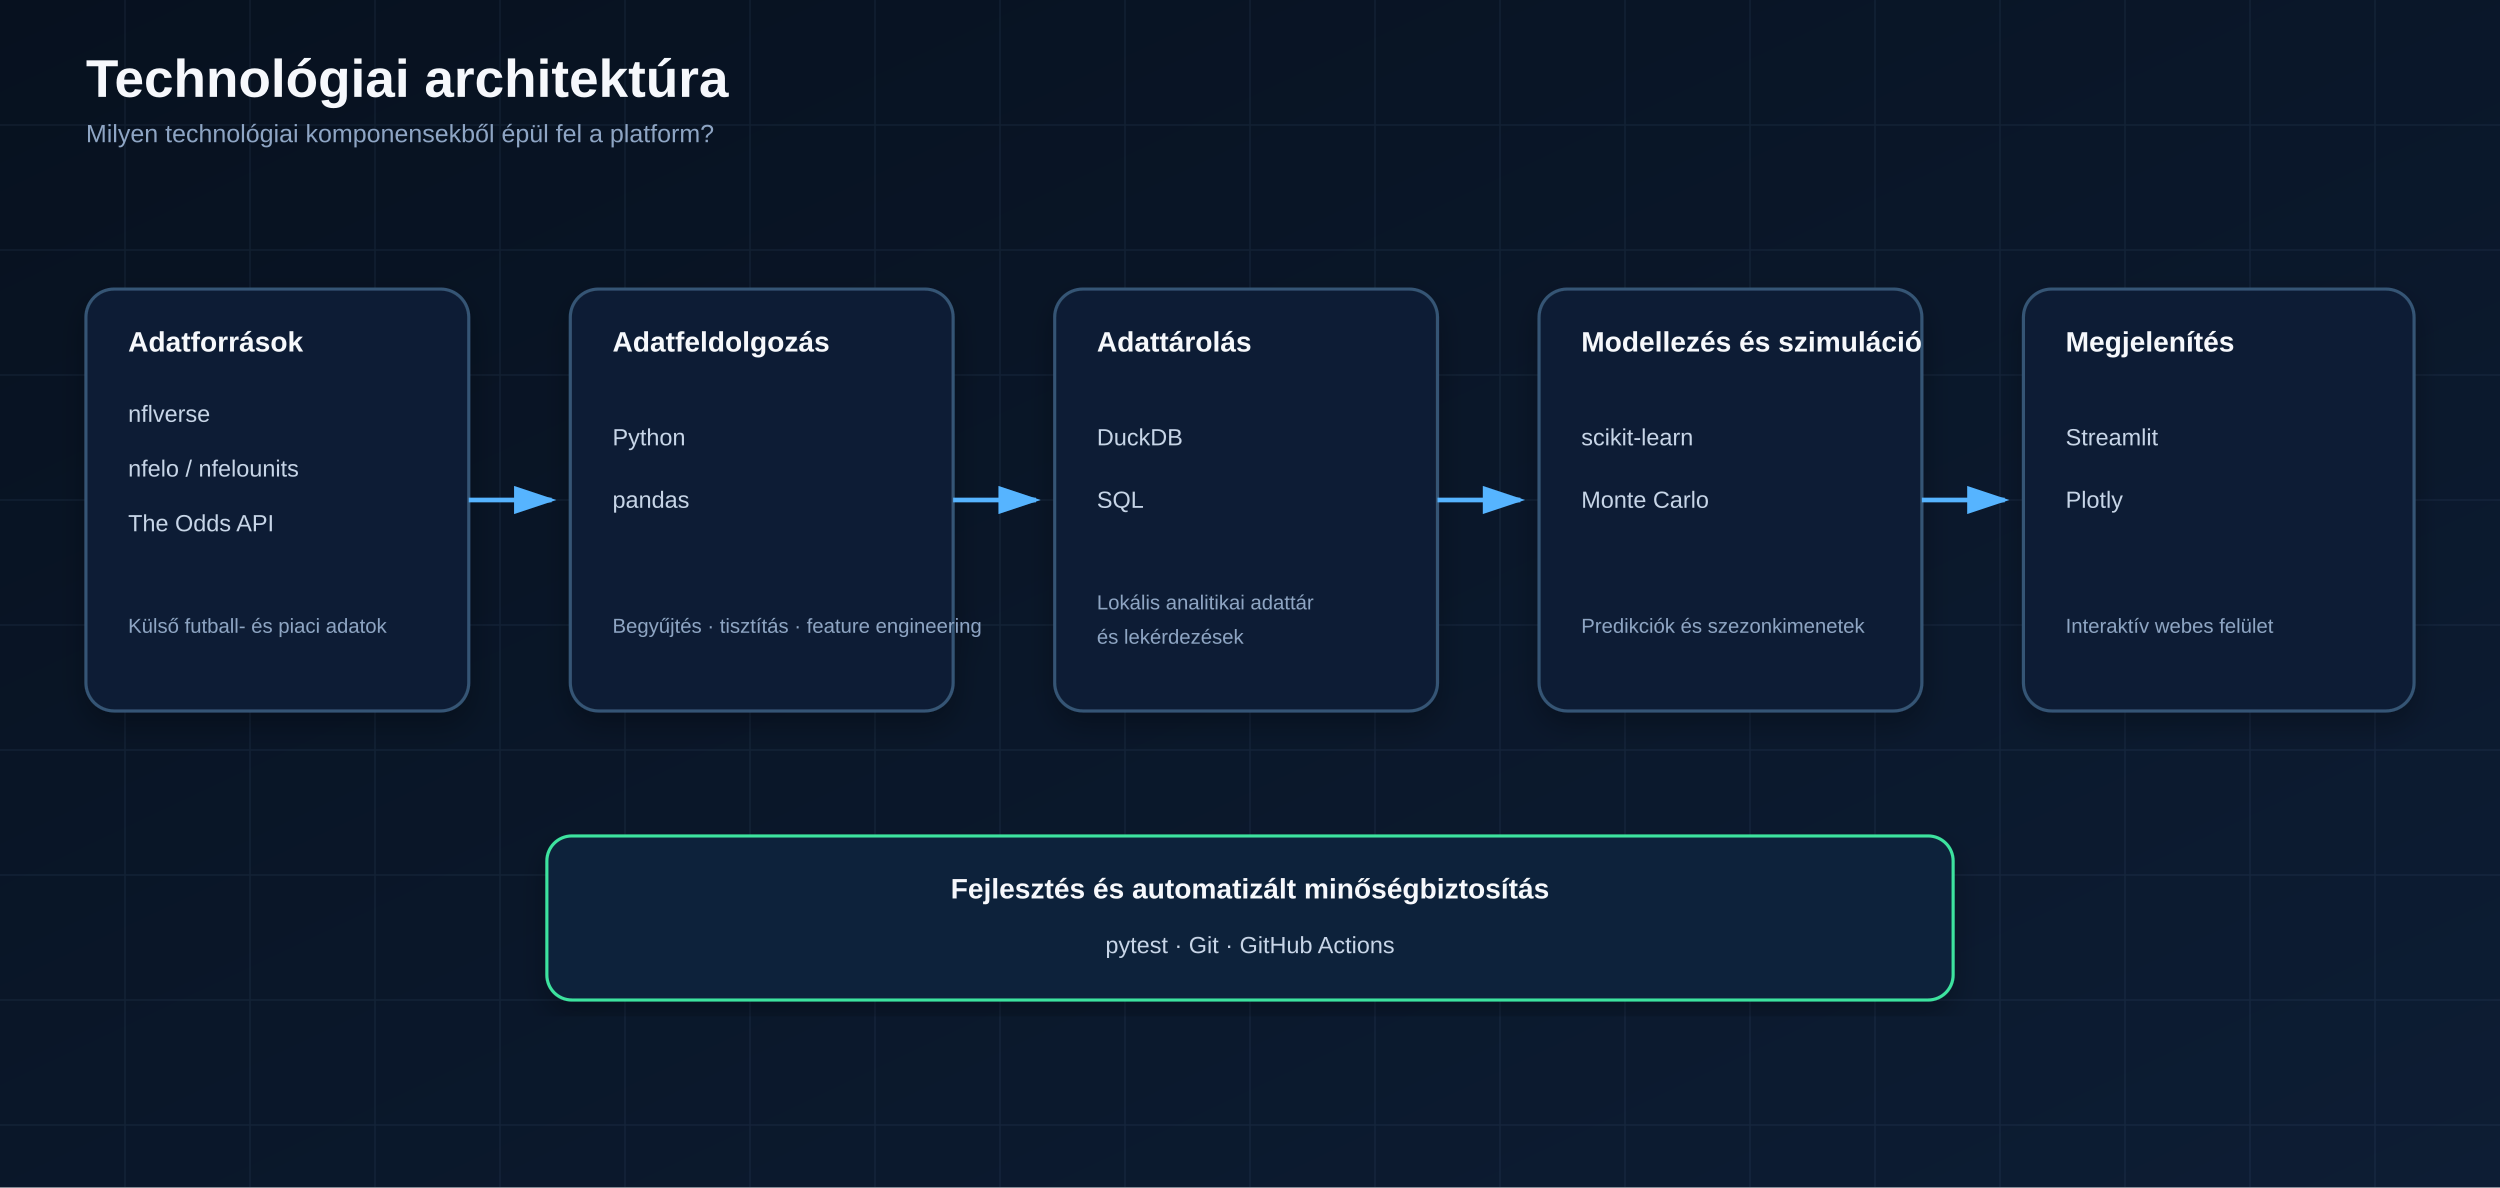
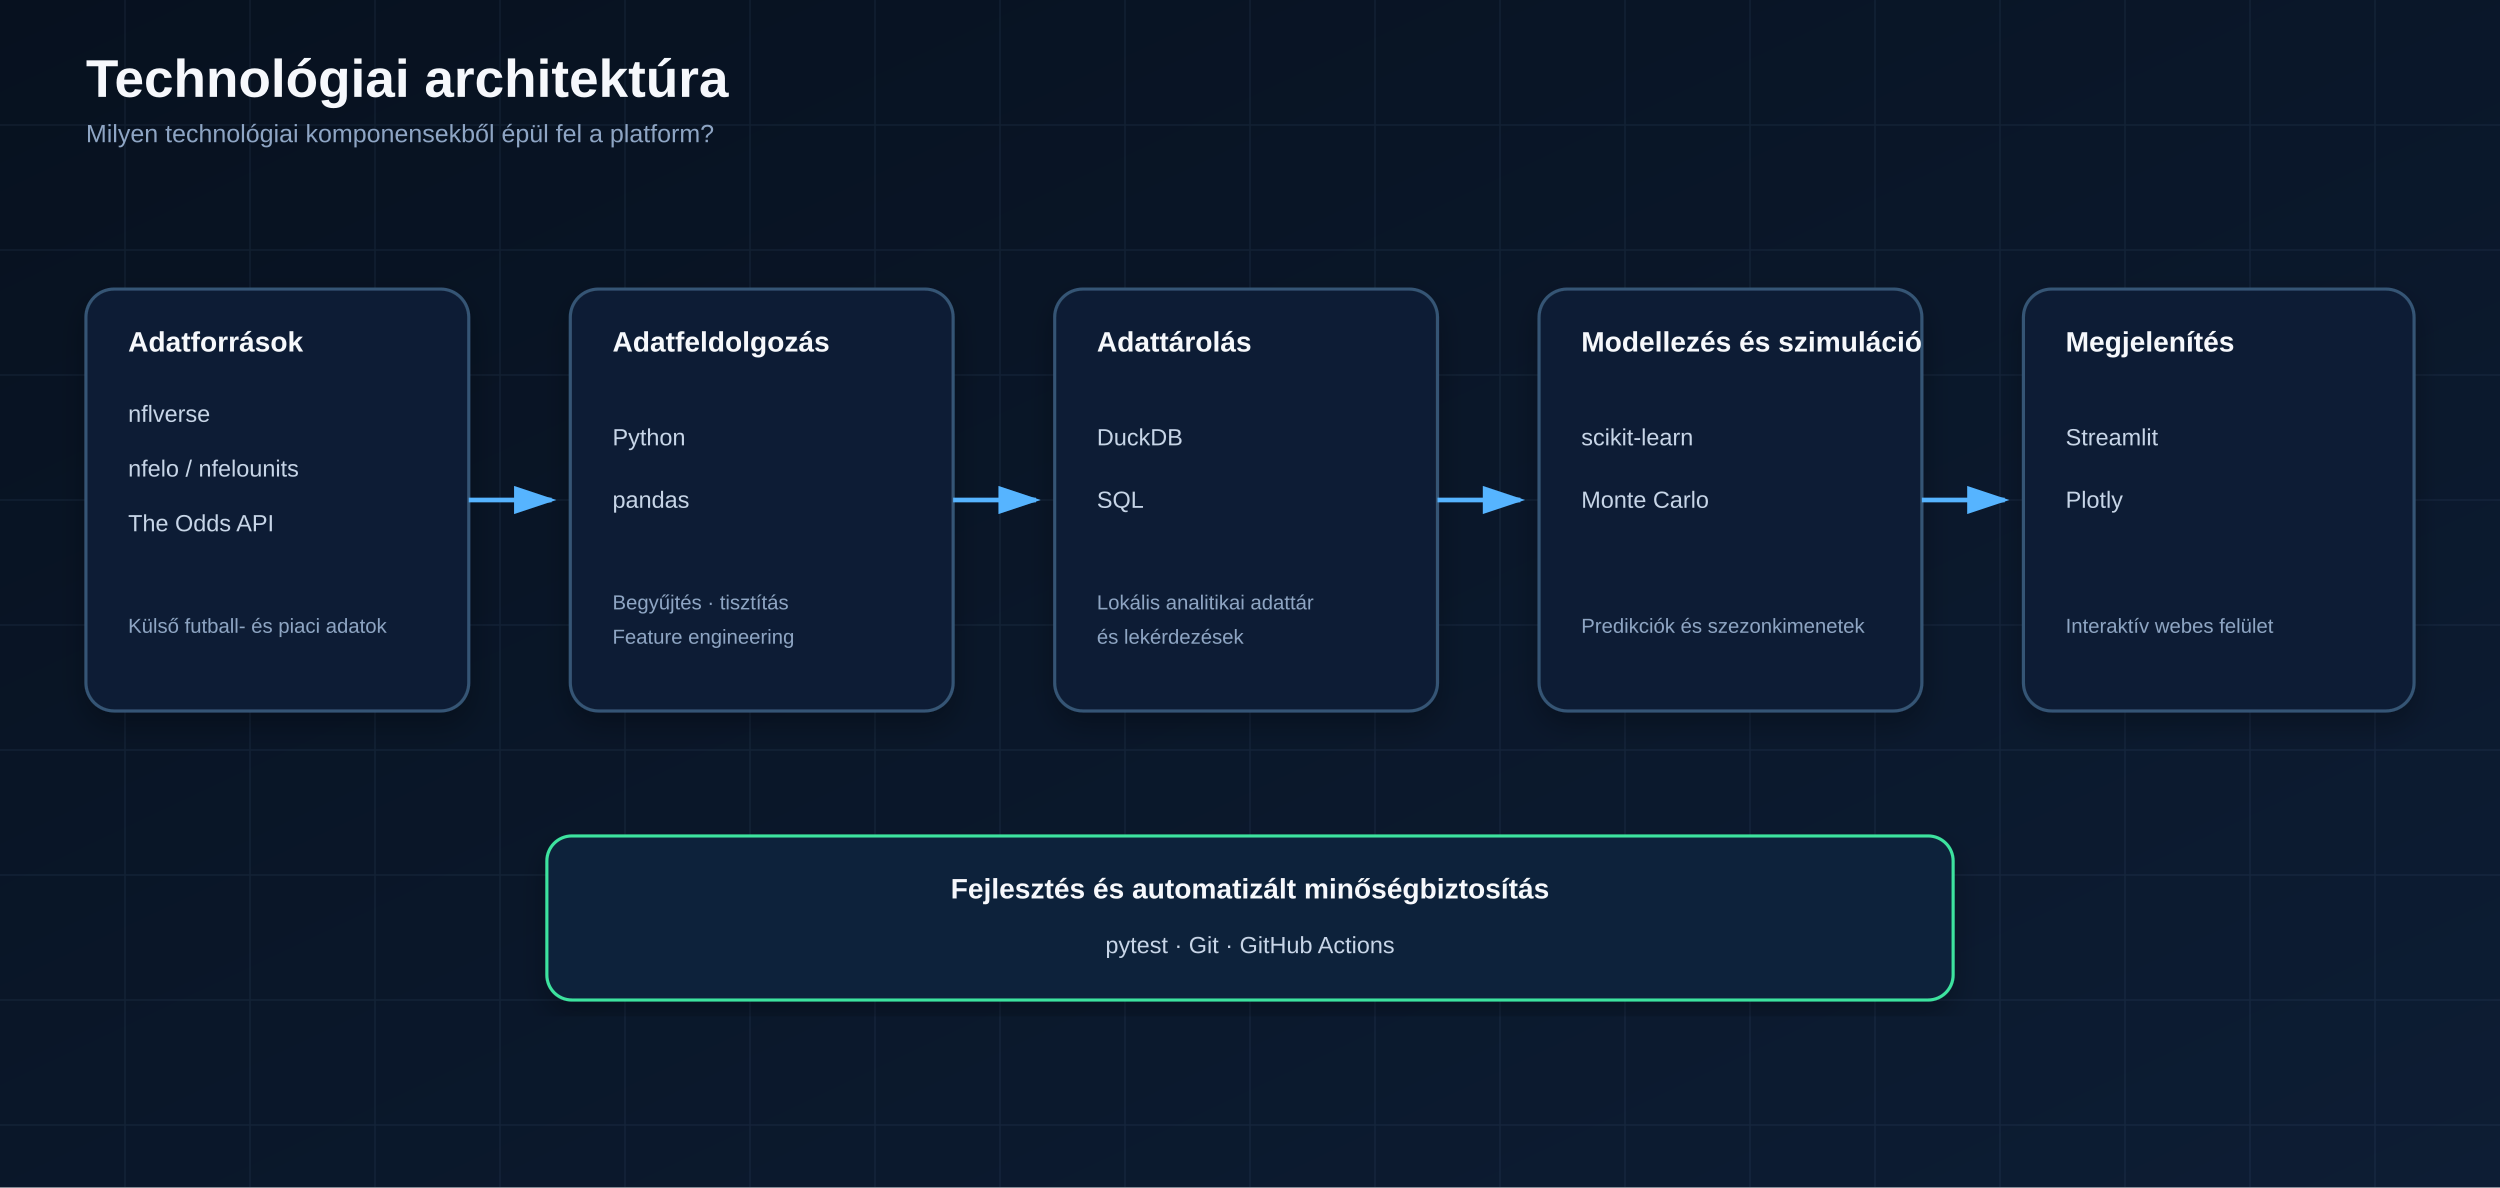
<svg xmlns="http://www.w3.org/2000/svg" width="1600" height="760" viewBox="0 0 1600 760">
  <defs>
    <linearGradient id="bg" x1="0" y1="0" x2="1" y2="1">
      <stop stop-color="#07111f" />
      <stop offset="1" stop-color="#0d1d34" />
    </linearGradient>
    <filter id="s">
      <feDropShadow dx="0" dy="8" stdDeviation="9" flood-opacity=".28" />
    </filter>
    <marker id="a" markerWidth="10" markerHeight="10" refX="8" refY="3" orient="auto">
      <path d="M0 0L0 6L9 3z" fill="#56b4ff" />
    </marker>
    <style>.t{font:700 34px 'Segoe UI',Arial;fill:#f6f8fc}.sub{font:400 16px 'Segoe UI',Arial;fill:#8ea5c4}.h{font:700 18px 'Segoe UI',Arial;fill:#f6f8fc}.x{font:500 15px 'Segoe UI',Arial;fill:#c7d5e8}.n{font:400 13px 'Segoe UI',Arial;fill:#8ea5c4}.b{fill:#101f35;stroke:#355474;stroke-width:2}.support{fill:#10243a;stroke:#3ee39f;stroke-width:2}.flow{fill:none;stroke:#56b4ff;stroke-width:3;marker-end:url(#a)}</style>
  </defs>
  <rect width="1600" height="760" fill="url(#bg)" />
  <g opacity=".08" stroke="#83a8cc">
    <path d="M0 80H1600M0 160H1600M0 240H1600M0 320H1600M0 400H1600M0 480H1600M0 560H1600M0 640H1600M0 720H1600" />
    <path d="M80 0V760M160 0V760M240 0V760M320 0V760M400 0V760M480 0V760M560 0V760M640 0V760M720 0V760M800 0V760M880 0V760M960 0V760M1040 0V760M1120 0V760M1200 0V760M1280 0V760M1360 0V760M1440 0V760M1520 0V760" />
  </g>
  <text x="55" y="62" class="t">Technológiai architektúra</text>
  <text x="55" y="91" class="sub">Milyen technológiai komponensekből épül fel a platform?</text>
  <g filter="url(#s)">
    <rect x="55" y="185" width="245" height="270" rx="18" class="b" />
    <text x="82" y="225" class="h">Adatforrások</text>
    <text x="82" y="270" class="x">nflverse</text>
    <text x="82" y="305" class="x">nfelo / nfelounits</text>
    <text x="82" y="340" class="x">The Odds API</text>
    <text x="82" y="405" class="n">Külső futball- és piaci adatok</text>
    <rect x="365" y="185" width="245" height="270" rx="18" class="b" />
    <text x="392" y="225" class="h">Adatfeldolgozás</text>
    <text x="392" y="285" class="x">Python</text>
    <text x="392" y="325" class="x">pandas</text>
-     <text x="392" y="405" class="n">Begyűjtés · tisztítás · feature engineering</text>
+     <text x="392" y="390" class="n">Begyűjtés · tisztítás</text>
+     <text x="392" y="412" class="n">Feature engineering</text>
    <rect x="675" y="185" width="245" height="270" rx="18" class="b" />
    <text x="702" y="225" class="h">Adattárolás</text>
    <text x="702" y="285" class="x">DuckDB</text>
    <text x="702" y="325" class="x">SQL</text>
    <text x="702" y="390" class="n">Lokális analitikai adattár</text>
    <text x="702" y="412" class="n">és lekérdezések</text>
    <rect x="985" y="185" width="245" height="270" rx="18" class="b" />
    <text x="1012" y="225" class="h">Modellezés és szimuláció</text>
    <text x="1012" y="285" class="x">scikit-learn</text>
    <text x="1012" y="325" class="x">Monte Carlo</text>
    <text x="1012" y="405" class="n">Predikciók és szezonkimenetek</text>
    <rect x="1295" y="185" width="250" height="270" rx="18" class="b" />
    <text x="1322" y="225" class="h">Megjelenítés</text>
    <text x="1322" y="285" class="x">Streamlit</text>
    <text x="1322" y="325" class="x">Plotly</text>
    <text x="1322" y="405" class="n">Interaktív webes felület</text>
  </g>
  <path d="M300 320H353" class="flow" />
  <path d="M610 320H663" class="flow" />
  <path d="M920 320H973" class="flow" />
  <path d="M1230 320H1283" class="flow" />
  <g filter="url(#s)">
    <rect x="350" y="535" width="900" height="105" rx="16" class="support" />
    <text x="800" y="575" text-anchor="middle" class="h">Fejlesztés és automatizált minőségbiztosítás</text>
    <text x="800" y="610" text-anchor="middle" class="x">pytest · Git · GitHub Actions</text>
  </g>
</svg>
